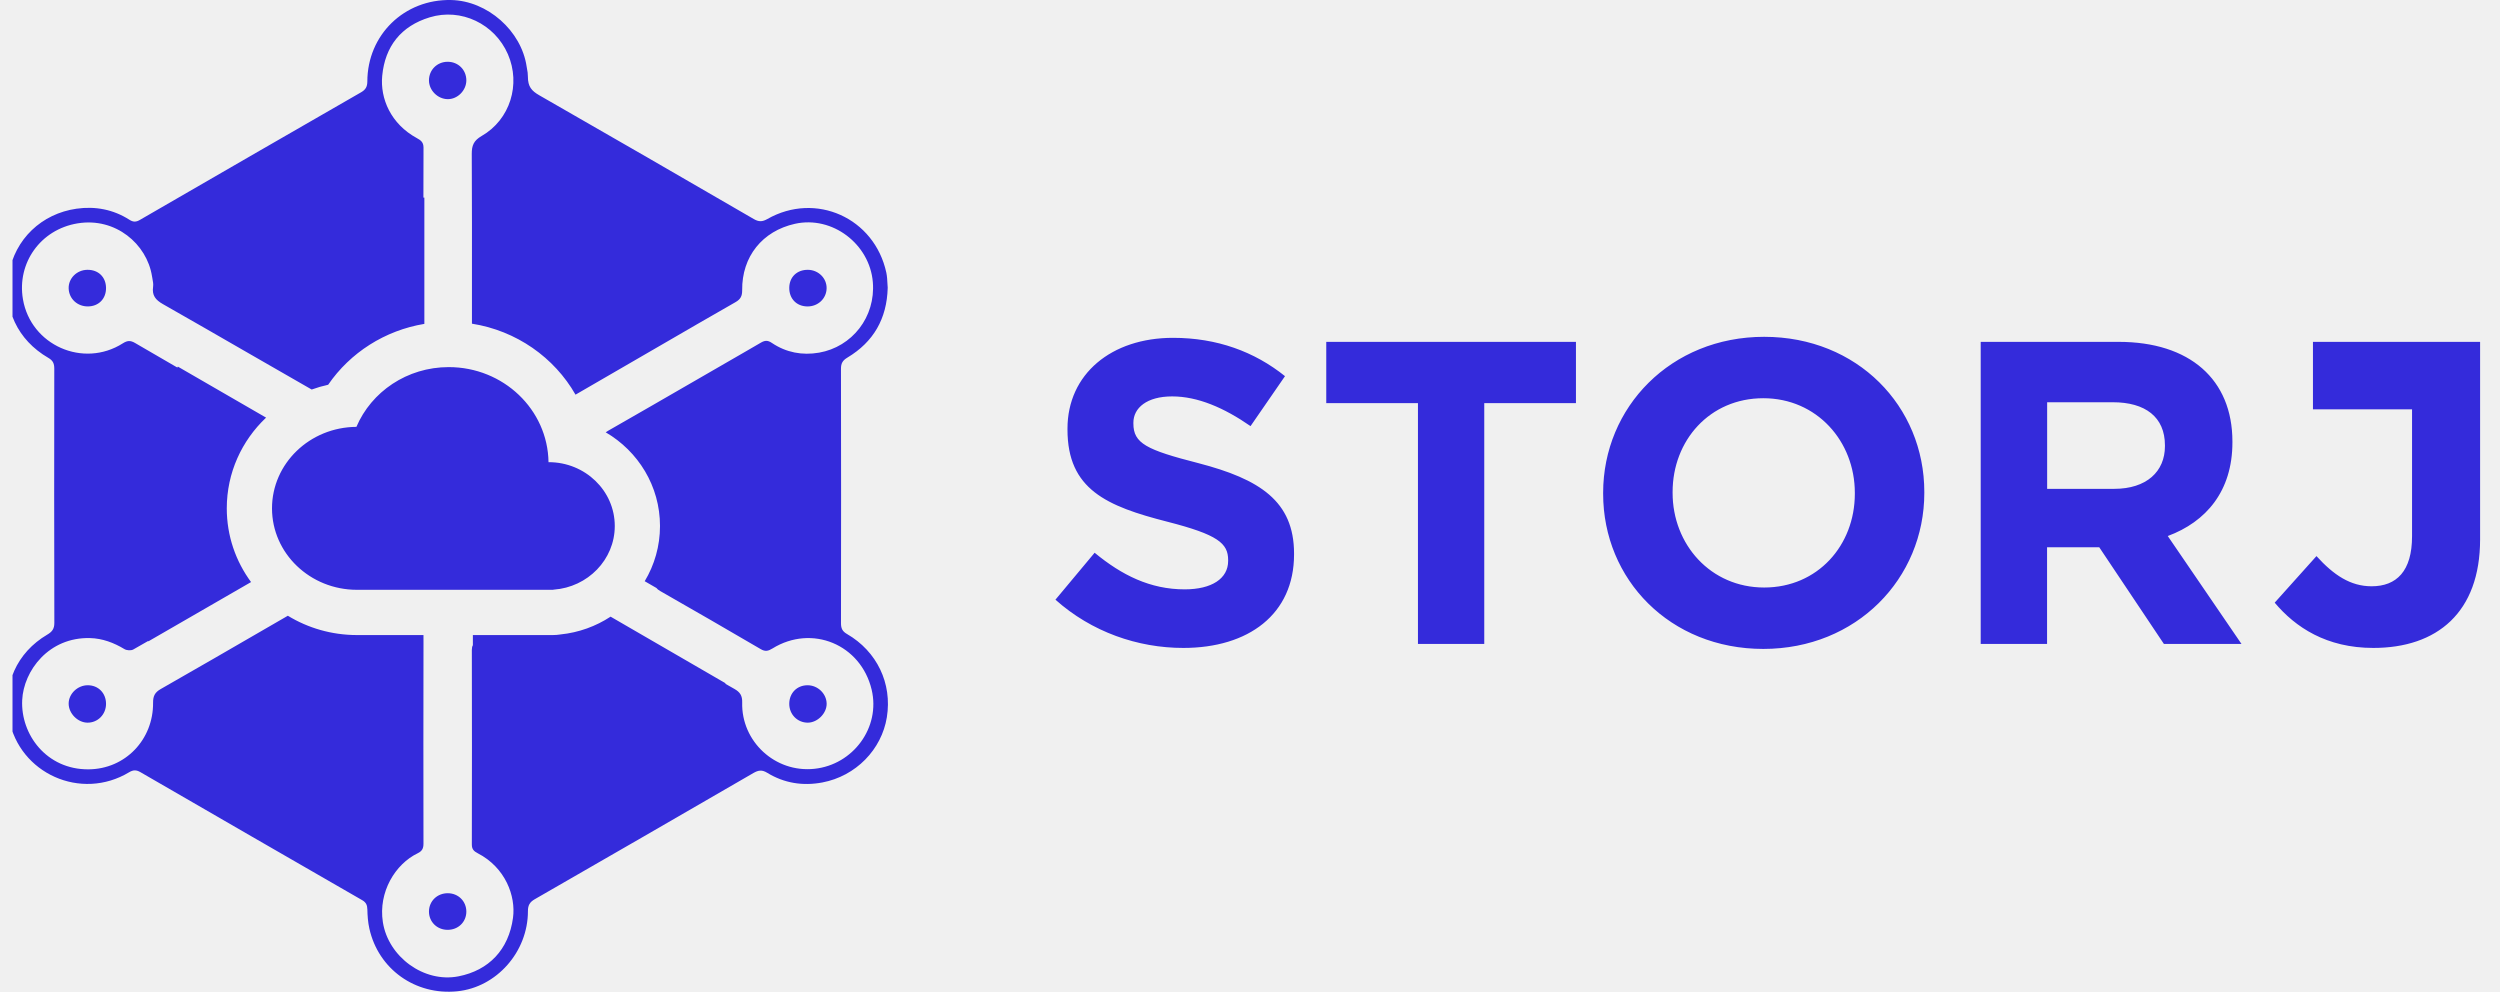
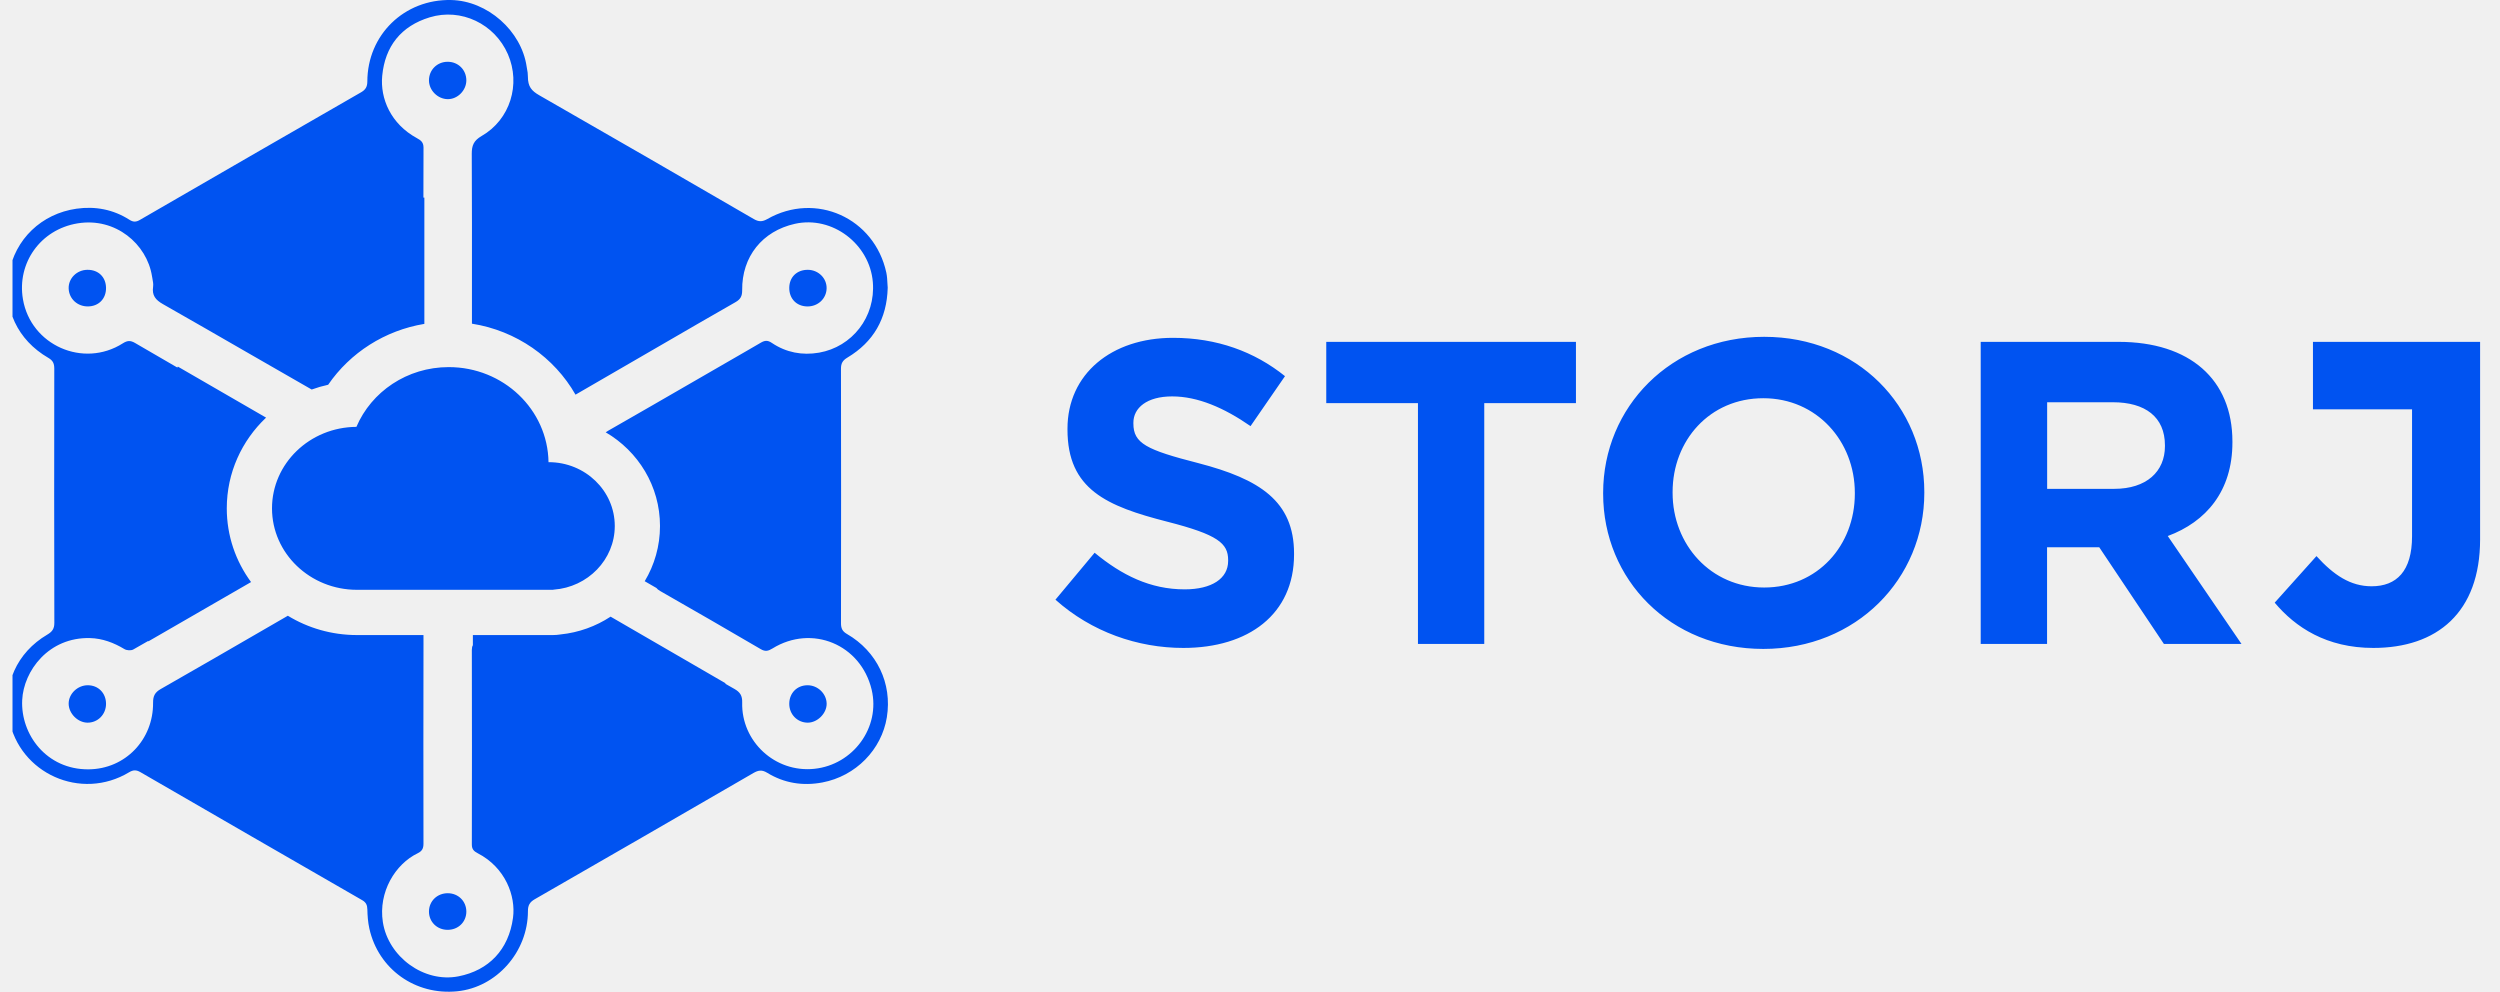
<svg xmlns="http://www.w3.org/2000/svg" width="121" height="48" viewBox="0 0 121 48" fill="none">
  <g clip-path="url(#clip0)">
-     <path fill-rule="evenodd" clip-rule="evenodd" d="M17.315 30.737L17.278 30.737C16.052 30.737 14.904 30.395 13.932 29.802C11.204 31.384 9.154 32.566 7.78 33.349C7.5 33.508 7.406 33.688 7.409 34.007C7.427 35.792 6.07 37.223 4.286 37.236C2.252 37.252 0.995 35.548 1.074 33.885C1.142 32.466 2.358 30.831 4.358 30.883C4.959 30.899 5.508 31.106 6.024 31.417C6.133 31.483 6.343 31.496 6.451 31.435C6.692 31.297 6.934 31.16 7.175 31.022L7.178 31.043L12.151 28.172C11.412 27.169 10.976 25.939 10.976 24.604C10.976 22.876 11.706 21.324 12.878 20.213L8.609 17.744L8.583 17.789C7.899 17.393 7.216 16.997 6.533 16.598C6.311 16.469 6.162 16.48 5.945 16.617C4.029 17.835 1.488 16.708 1.11 14.481C0.813 12.737 1.955 11.107 3.755 10.811C5.589 10.509 7.109 11.81 7.356 13.365C7.362 13.405 7.37 13.446 7.378 13.487C7.403 13.619 7.428 13.752 7.41 13.879C7.35 14.295 7.524 14.514 7.885 14.719C9.27 15.506 10.651 16.302 12.032 17.098C13.049 17.684 14.066 18.27 15.086 18.853C15.344 18.759 15.61 18.682 15.883 18.622C16.95 17.066 18.631 15.992 20.539 15.676V9.564H20.493C20.494 8.758 20.496 7.952 20.498 7.146C20.499 6.881 20.365 6.788 20.172 6.683C18.915 5.996 18.394 4.772 18.499 3.671C18.635 2.243 19.409 1.262 20.797 0.839C22.322 0.374 23.947 1.158 24.584 2.627C25.215 4.082 24.691 5.789 23.311 6.582C22.927 6.804 22.831 7.042 22.833 7.452C22.845 9.671 22.844 11.89 22.842 14.109C22.842 14.628 22.842 15.147 22.842 15.666C24.994 16.005 26.828 17.301 27.855 19.102L33.687 15.723L33.687 15.722C34.324 15.355 34.961 14.99 35.599 14.624C35.846 14.483 35.923 14.325 35.921 14.048C35.903 12.42 36.897 11.182 38.48 10.831C40.285 10.432 42.091 11.809 42.245 13.652C42.386 15.35 41.235 16.789 39.646 17.068C38.829 17.211 38.051 17.063 37.357 16.597C37.162 16.466 37.028 16.468 36.829 16.583C36.576 16.73 36.323 16.876 36.071 17.023L31.495 19.665C30.807 20.061 30.118 20.456 29.429 20.851C29.394 20.871 29.363 20.891 29.335 20.912L29.315 20.923C30.886 21.842 31.944 23.522 31.944 25.458C31.944 26.434 31.675 27.347 31.204 28.131L31.771 28.458C31.808 28.51 31.867 28.557 31.952 28.605C33.581 29.534 35.204 30.473 36.823 31.42C37.038 31.546 37.184 31.512 37.386 31.387C39.299 30.205 41.667 31.192 42.188 33.38C42.623 35.206 41.295 37.011 39.42 37.21C37.511 37.414 35.873 35.879 35.922 33.999C35.931 33.675 35.824 33.502 35.547 33.345C35.398 33.261 35.25 33.176 35.101 33.091L35.123 33.074L29.553 29.846C28.843 30.312 28.015 30.617 27.121 30.708C27.002 30.727 26.882 30.737 26.76 30.737H22.887V31.229C22.854 31.282 22.837 31.354 22.837 31.455C22.844 34.595 22.844 37.736 22.837 40.876C22.836 41.101 22.937 41.203 23.12 41.296C24.466 41.989 24.97 43.372 24.83 44.419C24.623 45.964 23.658 46.968 22.188 47.255C20.519 47.582 18.79 46.31 18.53 44.627C18.306 43.177 19.128 41.822 20.217 41.297C20.425 41.197 20.496 41.067 20.496 40.839C20.491 37.605 20.49 34.373 20.497 31.139C20.497 31.098 20.497 30.964 20.496 30.737H17.324L17.315 30.737ZM40.703 17.853C40.702 17.588 40.782 17.446 41.015 17.307C42.274 16.552 42.926 15.431 42.965 13.927C42.959 13.86 42.956 13.789 42.952 13.716C42.944 13.547 42.935 13.369 42.898 13.196C42.326 10.547 39.482 9.264 37.136 10.603C36.889 10.743 36.716 10.737 36.479 10.599C33.025 8.596 29.568 6.596 26.102 4.612C25.727 4.397 25.55 4.193 25.55 3.71C25.55 3.555 25.532 3.461 25.513 3.362C25.506 3.321 25.498 3.279 25.491 3.232C25.241 1.492 23.592 0.036 21.83 0.001C19.569 -0.045 17.784 1.685 17.779 3.944C17.778 4.199 17.694 4.341 17.478 4.466C13.906 6.52 10.336 8.579 6.77 10.644C6.585 10.751 6.449 10.755 6.267 10.638C5.484 10.137 4.61 9.972 3.704 10.101C2.014 10.342 0.716 11.575 0.431 13.255C0.144 14.946 0.846 16.453 2.338 17.32C2.564 17.451 2.628 17.596 2.627 17.843C2.621 21.945 2.619 26.047 2.63 30.15C2.63 30.437 2.524 30.576 2.289 30.715C0.803 31.59 0.128 33.143 0.44 34.805C0.936 37.434 3.915 38.784 6.252 37.376C6.448 37.258 6.6 37.259 6.794 37.371C10.37 39.441 13.949 41.507 17.53 43.568C17.717 43.676 17.775 43.805 17.78 44.014C17.787 44.324 17.809 44.64 17.877 44.943C18.314 46.909 20.105 48.183 22.131 47.978C24.033 47.787 25.555 46.069 25.552 44.096C25.551 43.814 25.642 43.661 25.883 43.522C29.416 41.492 32.945 39.455 36.469 37.412C36.705 37.276 36.881 37.249 37.132 37.403C37.955 37.908 38.864 38.05 39.803 37.871C41.423 37.564 42.673 36.278 42.924 34.713C43.186 33.08 42.449 31.527 40.992 30.684C40.766 30.554 40.703 30.406 40.704 30.159C40.71 26.058 40.711 21.955 40.703 17.853ZM39.089 33.166C38.575 33.165 38.2 33.544 38.2 34.066C38.2 34.577 38.594 34.977 39.096 34.977C39.565 34.976 40.015 34.526 40.01 34.06C40.005 33.577 39.584 33.168 39.089 33.166ZM21.667 2.99C21.158 2.991 20.764 3.381 20.762 3.887C20.76 4.369 21.183 4.794 21.669 4.799C22.147 4.805 22.572 4.374 22.571 3.887C22.569 3.38 22.178 2.99 21.667 2.99ZM4.233 34.977C4.733 34.981 5.13 34.58 5.132 34.07C5.134 33.548 4.761 33.166 4.248 33.166C3.752 33.166 3.321 33.582 3.323 34.057C3.325 34.532 3.761 34.972 4.233 34.977ZM22.571 44.127C22.573 43.623 22.186 43.235 21.677 43.232C21.166 43.228 20.768 43.609 20.762 44.109C20.756 44.611 21.147 45.001 21.659 45.004C22.175 45.007 22.567 44.629 22.571 44.127ZM3.323 13.96C3.339 14.459 3.742 14.835 4.258 14.831C4.78 14.826 5.14 14.455 5.132 13.929C5.124 13.405 4.756 13.051 4.225 13.059C3.716 13.066 3.308 13.474 3.323 13.96ZM38.2 13.93C38.195 14.457 38.556 14.828 39.078 14.832C39.59 14.836 39.996 14.455 40.008 13.96C40.02 13.471 39.615 13.066 39.106 13.059C38.575 13.053 38.205 13.408 38.2 13.93ZM13.165 24.604C13.165 26.782 15.007 28.547 17.278 28.547C17.291 28.547 17.305 28.547 17.319 28.547C17.32 28.547 17.322 28.547 17.324 28.547H17.324H26.76C26.774 28.547 26.786 28.544 26.797 28.539C28.451 28.42 29.755 27.086 29.755 25.458C29.755 23.752 28.323 22.369 26.557 22.369H26.548C26.512 19.822 24.364 17.768 21.719 17.768C19.701 17.768 17.973 18.963 17.25 20.66C14.992 20.675 13.165 22.435 13.165 24.604ZM111.947 19.811H116.743V25.956C116.743 27.646 115.993 28.376 114.784 28.376C113.763 28.376 112.95 27.833 112.117 26.915L110.095 29.169C111.095 30.358 112.596 31.36 114.867 31.36C117.951 31.36 120.037 29.649 120.037 26.102V16.546H116.743H111.947V19.811ZM57.274 31.36C60.422 31.36 62.632 29.734 62.632 26.836V26.794C62.632 24.251 60.964 23.188 58.004 22.417C55.481 21.771 54.856 21.458 54.856 20.499V20.457C54.856 19.748 55.502 19.186 56.732 19.186C57.962 19.186 59.234 19.728 60.526 20.624L62.194 18.206C60.714 17.018 58.9 16.351 56.774 16.351C53.793 16.351 51.666 18.102 51.666 20.749V20.791C51.666 23.688 53.563 24.501 56.503 25.252C58.942 25.877 59.442 26.294 59.442 27.107V27.149C59.442 28.003 58.65 28.525 57.337 28.525C55.669 28.525 54.293 27.837 52.98 26.753L51.083 29.025C52.834 30.588 55.064 31.36 57.274 31.36ZM71.838 19.511H76.276V16.546H64.191V19.511H68.629V31.165H71.838V19.511ZM85.343 31.408C89.856 31.408 93.137 28.007 93.137 23.855V23.813C93.137 19.661 89.898 16.302 85.385 16.302C80.872 16.302 77.592 19.703 77.592 23.855V23.897C77.592 28.049 80.83 31.408 85.343 31.408ZM89.774 23.855V23.897C89.774 26.395 87.977 28.436 85.385 28.436C82.793 28.436 80.954 26.354 80.954 23.855V23.814C80.954 21.315 82.752 19.274 85.343 19.274C87.935 19.274 89.774 21.357 89.774 23.855ZM104.732 31.165H108.487L104.92 25.944C106.776 25.254 108.049 23.772 108.049 21.412V21.37C108.049 18.363 105.984 16.546 102.541 16.546H95.866V31.165H99.078V26.487H101.603L104.732 31.165ZM104.783 21.554V21.596C104.783 22.826 103.889 23.66 102.328 23.66H99.082V19.469H102.265C103.826 19.469 104.783 20.178 104.783 21.554Z" fill="#342BDB" />
+     <path fill-rule="evenodd" clip-rule="evenodd" d="M17.315 30.737L17.278 30.737C16.052 30.737 14.904 30.395 13.932 29.802C11.204 31.384 9.154 32.566 7.78 33.349C7.5 33.508 7.406 33.688 7.409 34.007C7.427 35.792 6.07 37.223 4.286 37.236C2.252 37.252 0.995 35.548 1.074 33.885C1.142 32.466 2.358 30.831 4.358 30.883C4.959 30.899 5.508 31.106 6.024 31.417C6.133 31.483 6.343 31.496 6.451 31.435C6.692 31.297 6.934 31.16 7.175 31.022L7.178 31.043L12.151 28.172C11.412 27.169 10.976 25.939 10.976 24.604C10.976 22.876 11.706 21.324 12.878 20.213L8.609 17.744L8.583 17.789C7.899 17.393 7.216 16.997 6.533 16.598C6.311 16.469 6.162 16.48 5.945 16.617C4.029 17.835 1.488 16.708 1.11 14.481C0.813 12.737 1.955 11.107 3.755 10.811C5.589 10.509 7.109 11.81 7.356 13.365C7.362 13.405 7.37 13.446 7.378 13.487C7.403 13.619 7.428 13.752 7.41 13.879C7.35 14.295 7.524 14.514 7.885 14.719C9.27 15.506 10.651 16.302 12.032 17.098C13.049 17.684 14.066 18.27 15.086 18.853C15.344 18.759 15.61 18.682 15.883 18.622C16.95 17.066 18.631 15.992 20.539 15.676V9.564H20.493C20.494 8.758 20.496 7.952 20.498 7.146C20.499 6.881 20.365 6.788 20.172 6.683C18.915 5.996 18.394 4.772 18.499 3.671C18.635 2.243 19.409 1.262 20.797 0.839C22.322 0.374 23.947 1.158 24.584 2.627C25.215 4.082 24.691 5.789 23.311 6.582C22.927 6.804 22.831 7.042 22.833 7.452C22.845 9.671 22.844 11.89 22.842 14.109C22.842 14.628 22.842 15.147 22.842 15.666C24.994 16.005 26.828 17.301 27.855 19.102L33.687 15.723L33.687 15.722C34.324 15.355 34.961 14.99 35.599 14.624C35.846 14.483 35.923 14.325 35.921 14.048C35.903 12.42 36.897 11.182 38.48 10.831C40.285 10.432 42.091 11.809 42.245 13.652C42.386 15.35 41.235 16.789 39.646 17.068C38.829 17.211 38.051 17.063 37.357 16.597C37.162 16.466 37.028 16.468 36.829 16.583C36.576 16.73 36.323 16.876 36.071 17.023L31.495 19.665C30.807 20.061 30.118 20.456 29.429 20.851C29.394 20.871 29.363 20.891 29.335 20.912L29.315 20.923C30.886 21.842 31.944 23.522 31.944 25.458C31.944 26.434 31.675 27.347 31.204 28.131L31.771 28.458C31.808 28.51 31.867 28.557 31.952 28.605C33.581 29.534 35.204 30.473 36.823 31.42C37.038 31.546 37.184 31.512 37.386 31.387C39.299 30.205 41.667 31.192 42.188 33.38C42.623 35.206 41.295 37.011 39.42 37.21C37.511 37.414 35.873 35.879 35.922 33.999C35.931 33.675 35.824 33.502 35.547 33.345C35.398 33.261 35.25 33.176 35.101 33.091L35.123 33.074L29.553 29.846C28.843 30.312 28.015 30.617 27.121 30.708C27.002 30.727 26.882 30.737 26.76 30.737H22.887V31.229C22.854 31.282 22.837 31.354 22.837 31.455C22.844 34.595 22.844 37.736 22.837 40.876C22.836 41.101 22.937 41.203 23.12 41.296C24.466 41.989 24.97 43.372 24.83 44.419C24.623 45.964 23.658 46.968 22.188 47.255C20.519 47.582 18.79 46.31 18.53 44.627C18.306 43.177 19.128 41.822 20.217 41.297C20.425 41.197 20.496 41.067 20.496 40.839C20.491 37.605 20.49 34.373 20.497 31.139C20.497 31.098 20.497 30.964 20.496 30.737H17.324L17.315 30.737ZM40.703 17.853C40.702 17.588 40.782 17.446 41.015 17.307C42.274 16.552 42.926 15.431 42.965 13.927C42.959 13.86 42.956 13.789 42.952 13.716C42.944 13.547 42.935 13.369 42.898 13.196C42.326 10.547 39.482 9.264 37.136 10.603C36.889 10.743 36.716 10.737 36.479 10.599C33.025 8.596 29.568 6.596 26.102 4.612C25.727 4.397 25.55 4.193 25.55 3.71C25.55 3.555 25.532 3.461 25.513 3.362C25.506 3.321 25.498 3.279 25.491 3.232C25.241 1.492 23.592 0.036 21.83 0.001C19.569 -0.045 17.784 1.685 17.779 3.944C17.778 4.199 17.694 4.341 17.478 4.466C13.906 6.52 10.336 8.579 6.77 10.644C6.585 10.751 6.449 10.755 6.267 10.638C5.484 10.137 4.61 9.972 3.704 10.101C2.014 10.342 0.716 11.575 0.431 13.255C0.144 14.946 0.846 16.453 2.338 17.32C2.564 17.451 2.628 17.596 2.627 17.843C2.621 21.945 2.619 26.047 2.63 30.15C2.63 30.437 2.524 30.576 2.289 30.715C0.803 31.59 0.128 33.143 0.44 34.805C0.936 37.434 3.915 38.784 6.252 37.376C6.448 37.258 6.6 37.259 6.794 37.371C10.37 39.441 13.949 41.507 17.53 43.568C17.717 43.676 17.775 43.805 17.78 44.014C17.787 44.324 17.809 44.64 17.877 44.943C18.314 46.909 20.105 48.183 22.131 47.978C24.033 47.787 25.555 46.069 25.552 44.096C25.551 43.814 25.642 43.661 25.883 43.522C29.416 41.492 32.945 39.455 36.469 37.412C36.705 37.276 36.881 37.249 37.132 37.403C37.955 37.908 38.864 38.05 39.803 37.871C41.423 37.564 42.673 36.278 42.924 34.713C43.186 33.08 42.449 31.527 40.992 30.684C40.766 30.554 40.703 30.406 40.704 30.159C40.71 26.058 40.711 21.955 40.703 17.853ZM39.089 33.166C38.575 33.165 38.2 33.544 38.2 34.066C38.2 34.577 38.594 34.977 39.096 34.977C39.565 34.976 40.015 34.526 40.01 34.06C40.005 33.577 39.584 33.168 39.089 33.166ZM21.667 2.99C21.158 2.991 20.764 3.381 20.762 3.887C20.76 4.369 21.183 4.794 21.669 4.799C22.147 4.805 22.572 4.374 22.571 3.887C22.569 3.38 22.178 2.99 21.667 2.99ZM4.233 34.977C4.733 34.981 5.13 34.58 5.132 34.07C5.134 33.548 4.761 33.166 4.248 33.166C3.752 33.166 3.321 33.582 3.323 34.057C3.325 34.532 3.761 34.972 4.233 34.977ZM22.571 44.127C22.573 43.623 22.186 43.235 21.677 43.232C21.166 43.228 20.768 43.609 20.762 44.109C20.756 44.611 21.147 45.001 21.659 45.004C22.175 45.007 22.567 44.629 22.571 44.127ZM3.323 13.96C3.339 14.459 3.742 14.835 4.258 14.831C4.78 14.826 5.14 14.455 5.132 13.929C5.124 13.405 4.756 13.051 4.225 13.059C3.716 13.066 3.308 13.474 3.323 13.96ZM38.2 13.93C38.195 14.457 38.556 14.828 39.078 14.832C39.59 14.836 39.996 14.455 40.008 13.96C40.02 13.471 39.615 13.066 39.106 13.059C38.575 13.053 38.205 13.408 38.2 13.93ZM13.165 24.604C13.165 26.782 15.007 28.547 17.278 28.547C17.291 28.547 17.305 28.547 17.319 28.547C17.32 28.547 17.322 28.547 17.324 28.547H17.324H26.76C26.774 28.547 26.786 28.544 26.797 28.539C28.451 28.42 29.755 27.086 29.755 25.458C29.755 23.752 28.323 22.369 26.557 22.369H26.548C26.512 19.822 24.364 17.768 21.719 17.768C19.701 17.768 17.973 18.963 17.25 20.66C14.992 20.675 13.165 22.435 13.165 24.604ZM111.947 19.811H116.743V25.956C116.743 27.646 115.993 28.376 114.784 28.376C113.763 28.376 112.95 27.833 112.117 26.915L110.095 29.169C111.095 30.358 112.596 31.36 114.867 31.36C117.951 31.36 120.037 29.649 120.037 26.102V16.546H116.743H111.947V19.811ZM57.274 31.36C60.422 31.36 62.632 29.734 62.632 26.836V26.794C62.632 24.251 60.964 23.188 58.004 22.417C55.481 21.771 54.856 21.458 54.856 20.499V20.457C54.856 19.748 55.502 19.186 56.732 19.186C57.962 19.186 59.234 19.728 60.526 20.624L62.194 18.206C60.714 17.018 58.9 16.351 56.774 16.351C53.793 16.351 51.666 18.102 51.666 20.749V20.791C51.666 23.688 53.563 24.501 56.503 25.252C58.942 25.877 59.442 26.294 59.442 27.107V27.149C59.442 28.003 58.65 28.525 57.337 28.525C55.669 28.525 54.293 27.837 52.98 26.753L51.083 29.025C52.834 30.588 55.064 31.36 57.274 31.36ZM71.838 19.511H76.276V16.546H64.191V19.511H68.629V31.165H71.838V19.511ZM85.343 31.408C89.856 31.408 93.137 28.007 93.137 23.855V23.813C93.137 19.661 89.898 16.302 85.385 16.302C80.872 16.302 77.592 19.703 77.592 23.855V23.897C77.592 28.049 80.83 31.408 85.343 31.408ZM89.774 23.855V23.897C89.774 26.395 87.977 28.436 85.385 28.436C82.793 28.436 80.954 26.354 80.954 23.855V23.814C80.954 21.315 82.752 19.274 85.343 19.274C87.935 19.274 89.774 21.357 89.774 23.855ZM104.732 31.165H108.487L104.92 25.944C106.776 25.254 108.049 23.772 108.049 21.412V21.37C108.049 18.363 105.984 16.546 102.541 16.546H95.866V31.165H99.078V26.487H101.603L104.732 31.165ZM104.783 21.554V21.596C104.783 22.826 103.889 23.66 102.328 23.66H99.082V19.469H102.265C103.826 19.469 104.783 20.178 104.783 21.554Z" fill="#0053F1" />
  </g>
  <defs>
    <clipPath id="clip0">
      <rect width="120" height="48" fill="white" transform="translate(0.60498)" />
    </clipPath>
  </defs>
</svg>
